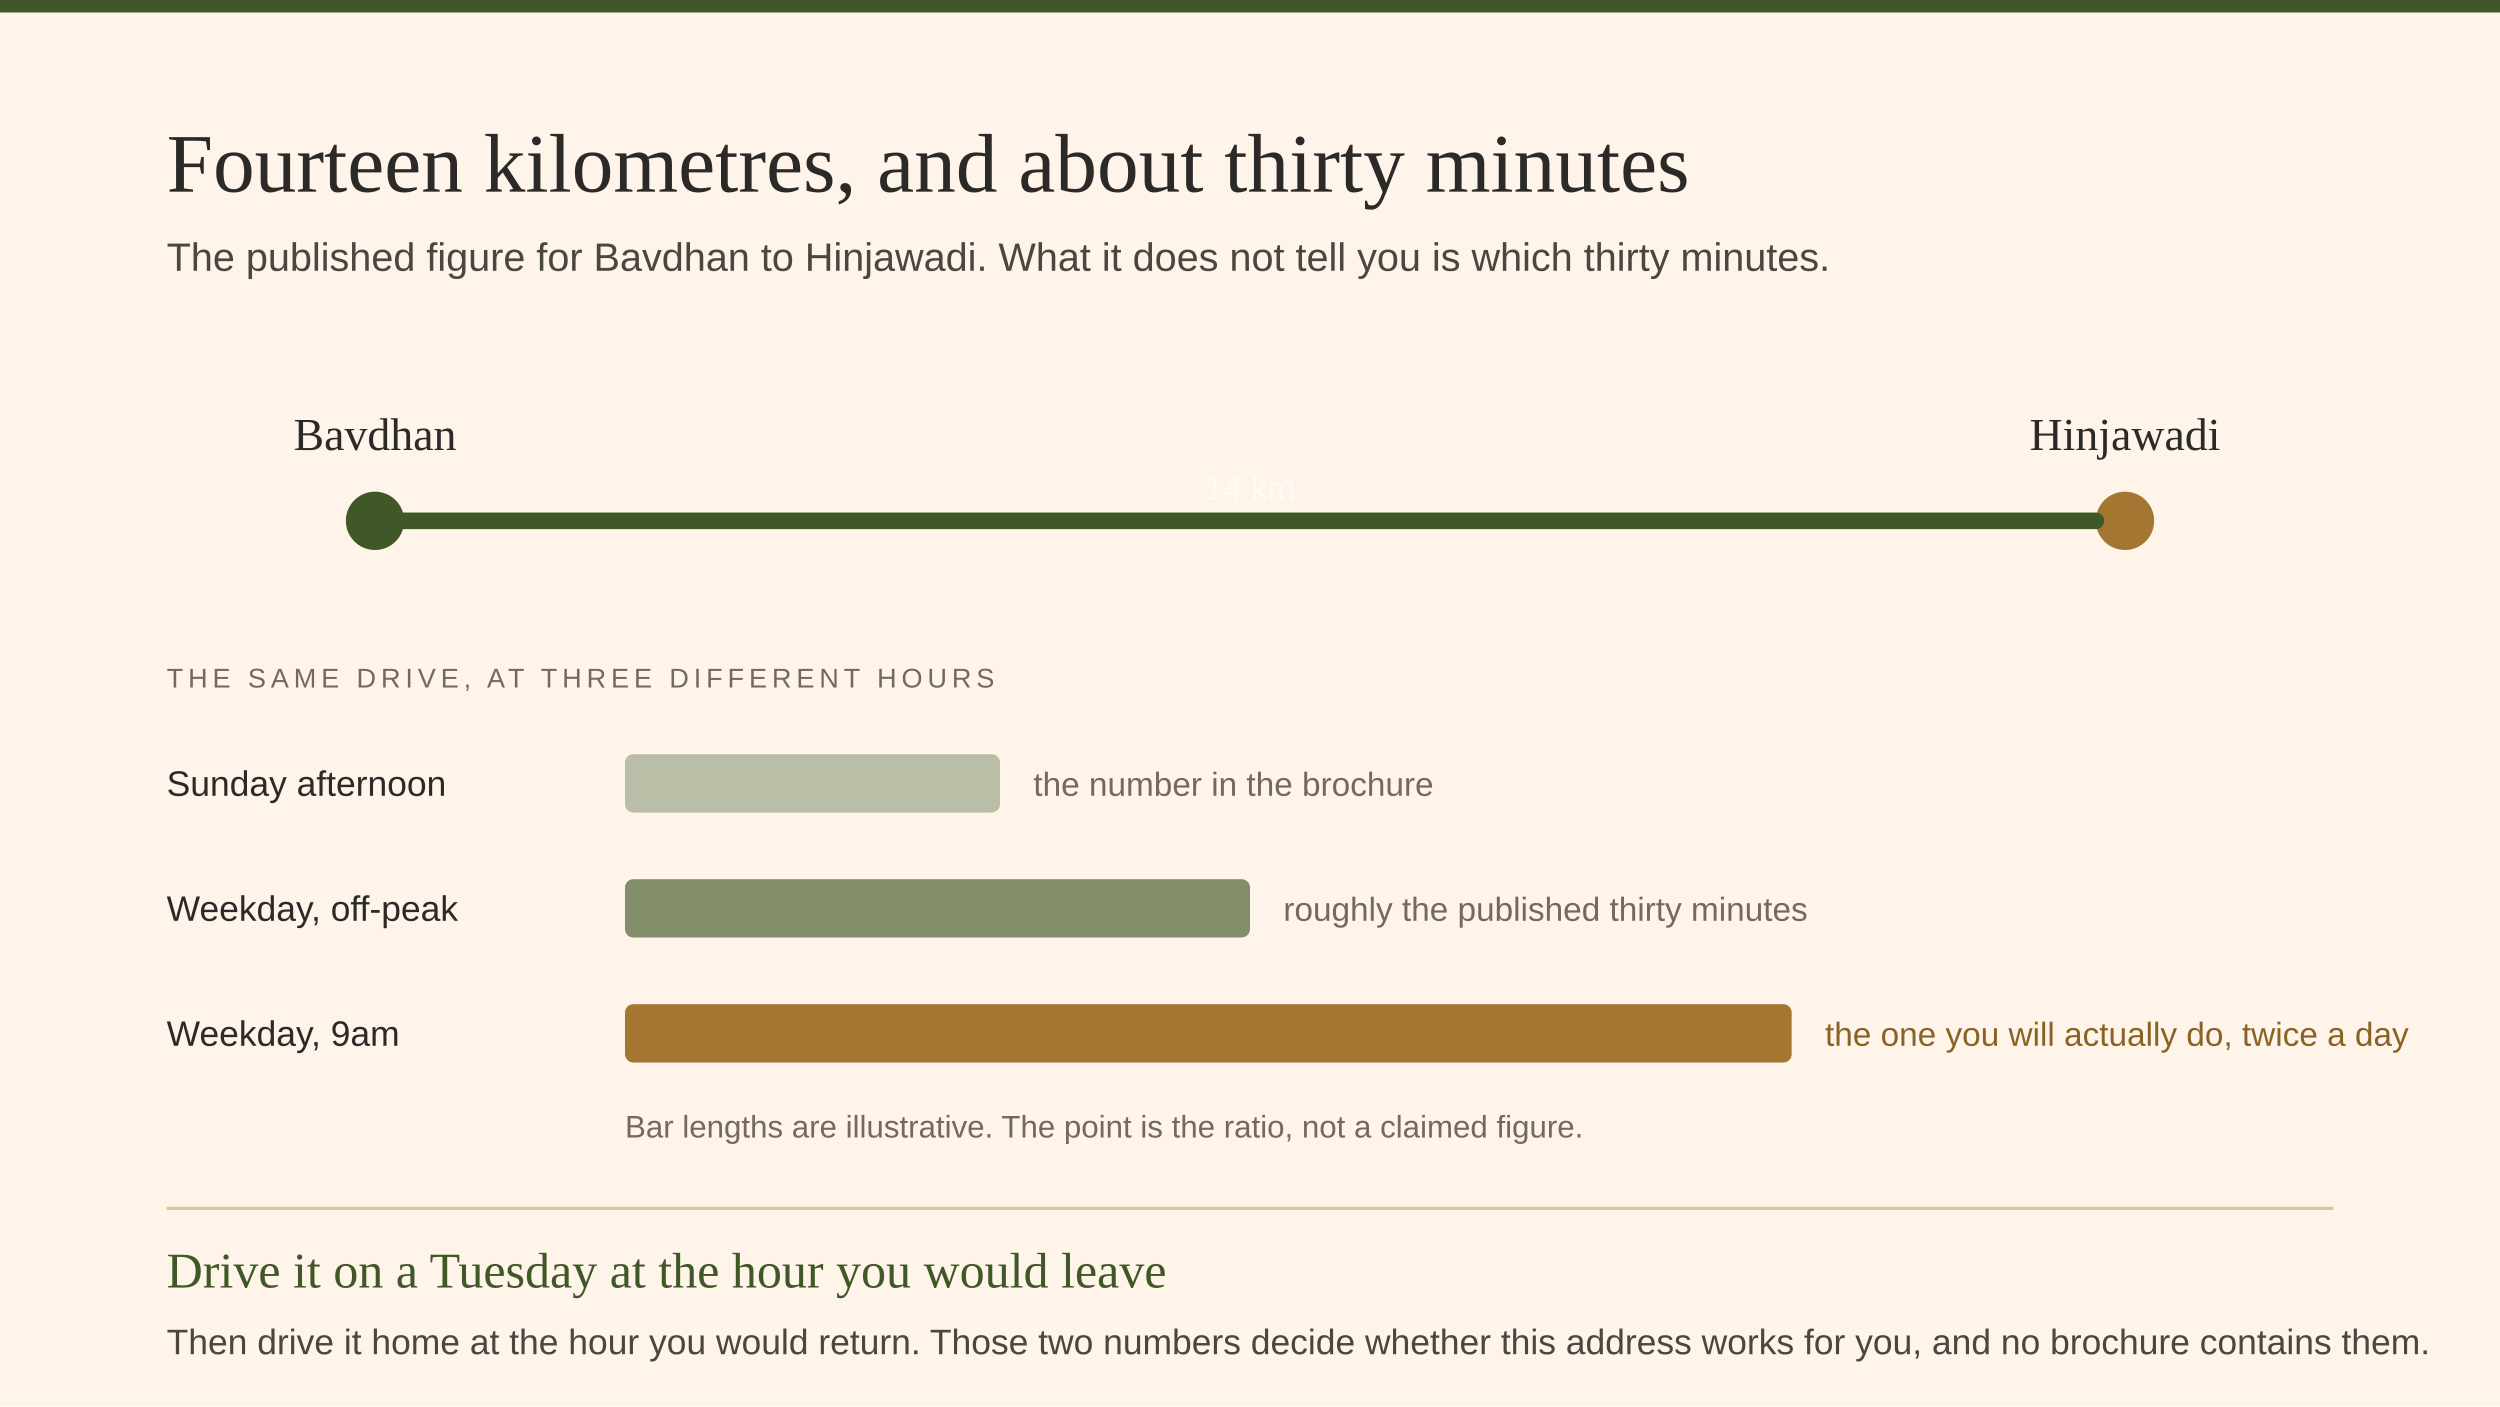
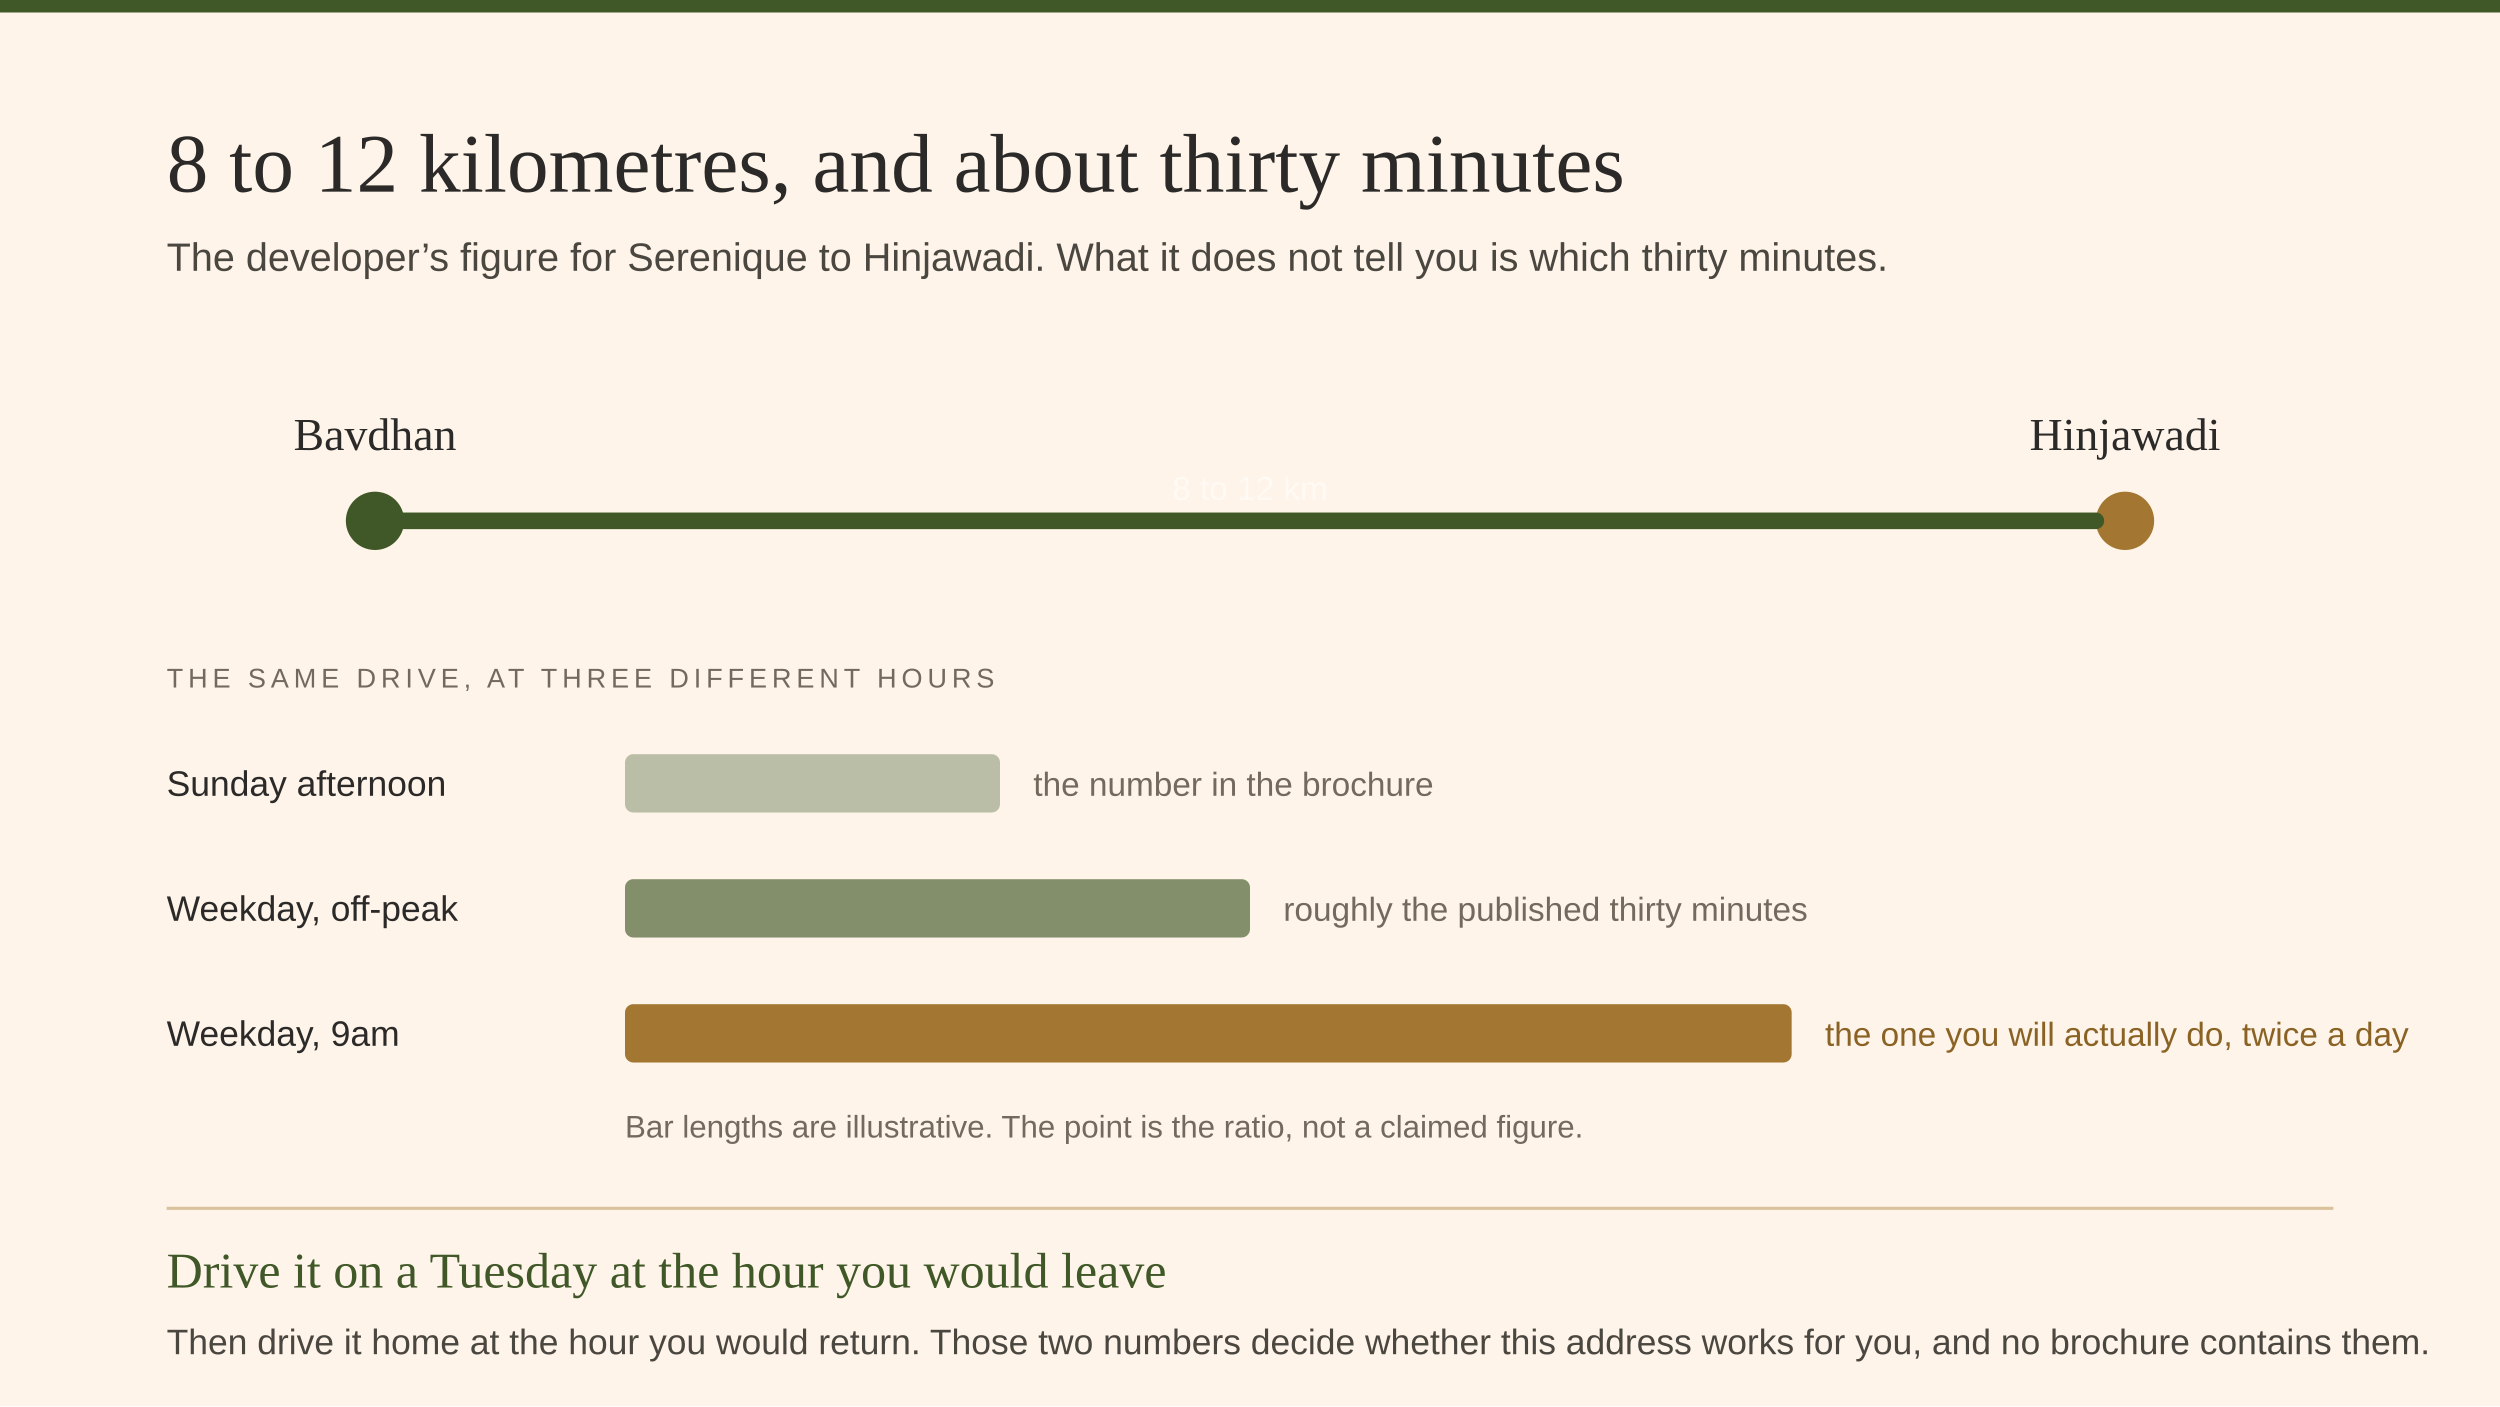
<svg xmlns="http://www.w3.org/2000/svg" viewBox="0 0 1200 675" width="1200" height="675" role="img" aria-label="The Bavdhan to Hinjawadi commute and the three routes it can take">
  <rect width="1200" height="675" fill="#fef4e9" />
  <rect x="0" y="0" width="1200" height="6" fill="#405828" />
-   <text x="80" y="92" font-family="Georgia, 'Times New Roman', serif" font-size="40" fill="#2b2a29">Fourteen kilometres, and about thirty minutes</text>
-   <text x="80" y="130" font-family="Helvetica Neue, Arial, sans-serif" font-size="19" fill="#4a4640">The published figure for Bavdhan to Hinjawadi. What it does not tell you is which thirty minutes.</text>
+   <text x="80" y="92" font-family="Georgia, 'Times New Roman', serif" font-size="40" fill="#2b2a29">8 to 12 kilometres, and about thirty minutes</text>
+   <text x="80" y="130" font-family="Helvetica Neue, Arial, sans-serif" font-size="19" fill="#4a4640">The developer’s figure for Serenique to Hinjawadi. What it does not tell you is which thirty minutes.</text>
  <circle cx="180" cy="250" r="14" fill="#405828" />
  <text x="180" y="216" font-family="Georgia, 'Times New Roman', serif" font-size="22" fill="#2b2a29" text-anchor="middle">Bavdhan</text>
  <circle cx="1020" cy="250" r="14" fill="#a37731" />
  <text x="1020" y="216" font-family="Georgia, 'Times New Roman', serif" font-size="22" fill="#2b2a29" text-anchor="middle">Hinjawadi</text>
  <line x1="194" y1="250" x2="1006" y2="250" stroke="#405828" stroke-width="8" stroke-linecap="round" />
-   <text x="600" y="240" font-family="Helvetica Neue, Arial, sans-serif" font-size="16" fill="#fffaf4" text-anchor="middle">14 km</text>
+   <text x="600" y="240" font-family="Helvetica Neue, Arial, sans-serif" font-size="16" fill="#fffaf4" text-anchor="middle">8 to 12 km</text>
  <text x="80" y="330" font-family="Helvetica Neue, Arial, sans-serif" font-size="13" fill="#73695d" letter-spacing="0.18em">THE SAME DRIVE, AT THREE DIFFERENT HOURS</text>
  <g font-family="Helvetica Neue, Arial, sans-serif">
    <text x="80" y="382" font-size="17" fill="#2b2a29">Sunday afternoon</text>
    <rect x="300" y="362" width="180" height="28" rx="4" fill="#405828" opacity="0.35" />
    <text x="496" y="382" font-size="16" fill="#73695d">the number in the brochure</text>
    <text x="80" y="442" font-size="17" fill="#2b2a29">Weekday, off-peak</text>
    <rect x="300" y="422" width="300" height="28" rx="4" fill="#405828" opacity="0.65" />
    <text x="616" y="442" font-size="16" fill="#73695d">roughly the published thirty minutes</text>
    <text x="80" y="502" font-size="17" fill="#2b2a29">Weekday, 9am</text>
    <rect x="300" y="482" width="560" height="28" rx="4" fill="#a37731" />
    <text x="876" y="502" font-size="16" fill="#8a6224">the one you will actually do, twice a day</text>
  </g>
  <text x="300" y="546" font-family="Helvetica Neue, Arial, sans-serif" font-size="15" fill="#73695d">Bar lengths are illustrative. The point is the ratio, not a claimed figure.</text>
  <line x1="80" y1="580" x2="1120" y2="580" stroke="#d9c29c" stroke-width="1.5" />
  <text x="80" y="618" font-family="Georgia, 'Times New Roman', serif" font-size="24" fill="#405828">Drive it on a Tuesday at the hour you would leave</text>
  <text x="80" y="650" font-family="Helvetica Neue, Arial, sans-serif" font-size="17" fill="#4a4640">Then drive it home at the hour you would return. Those two numbers decide whether this address works for you, and no brochure contains them.</text>
</svg>
